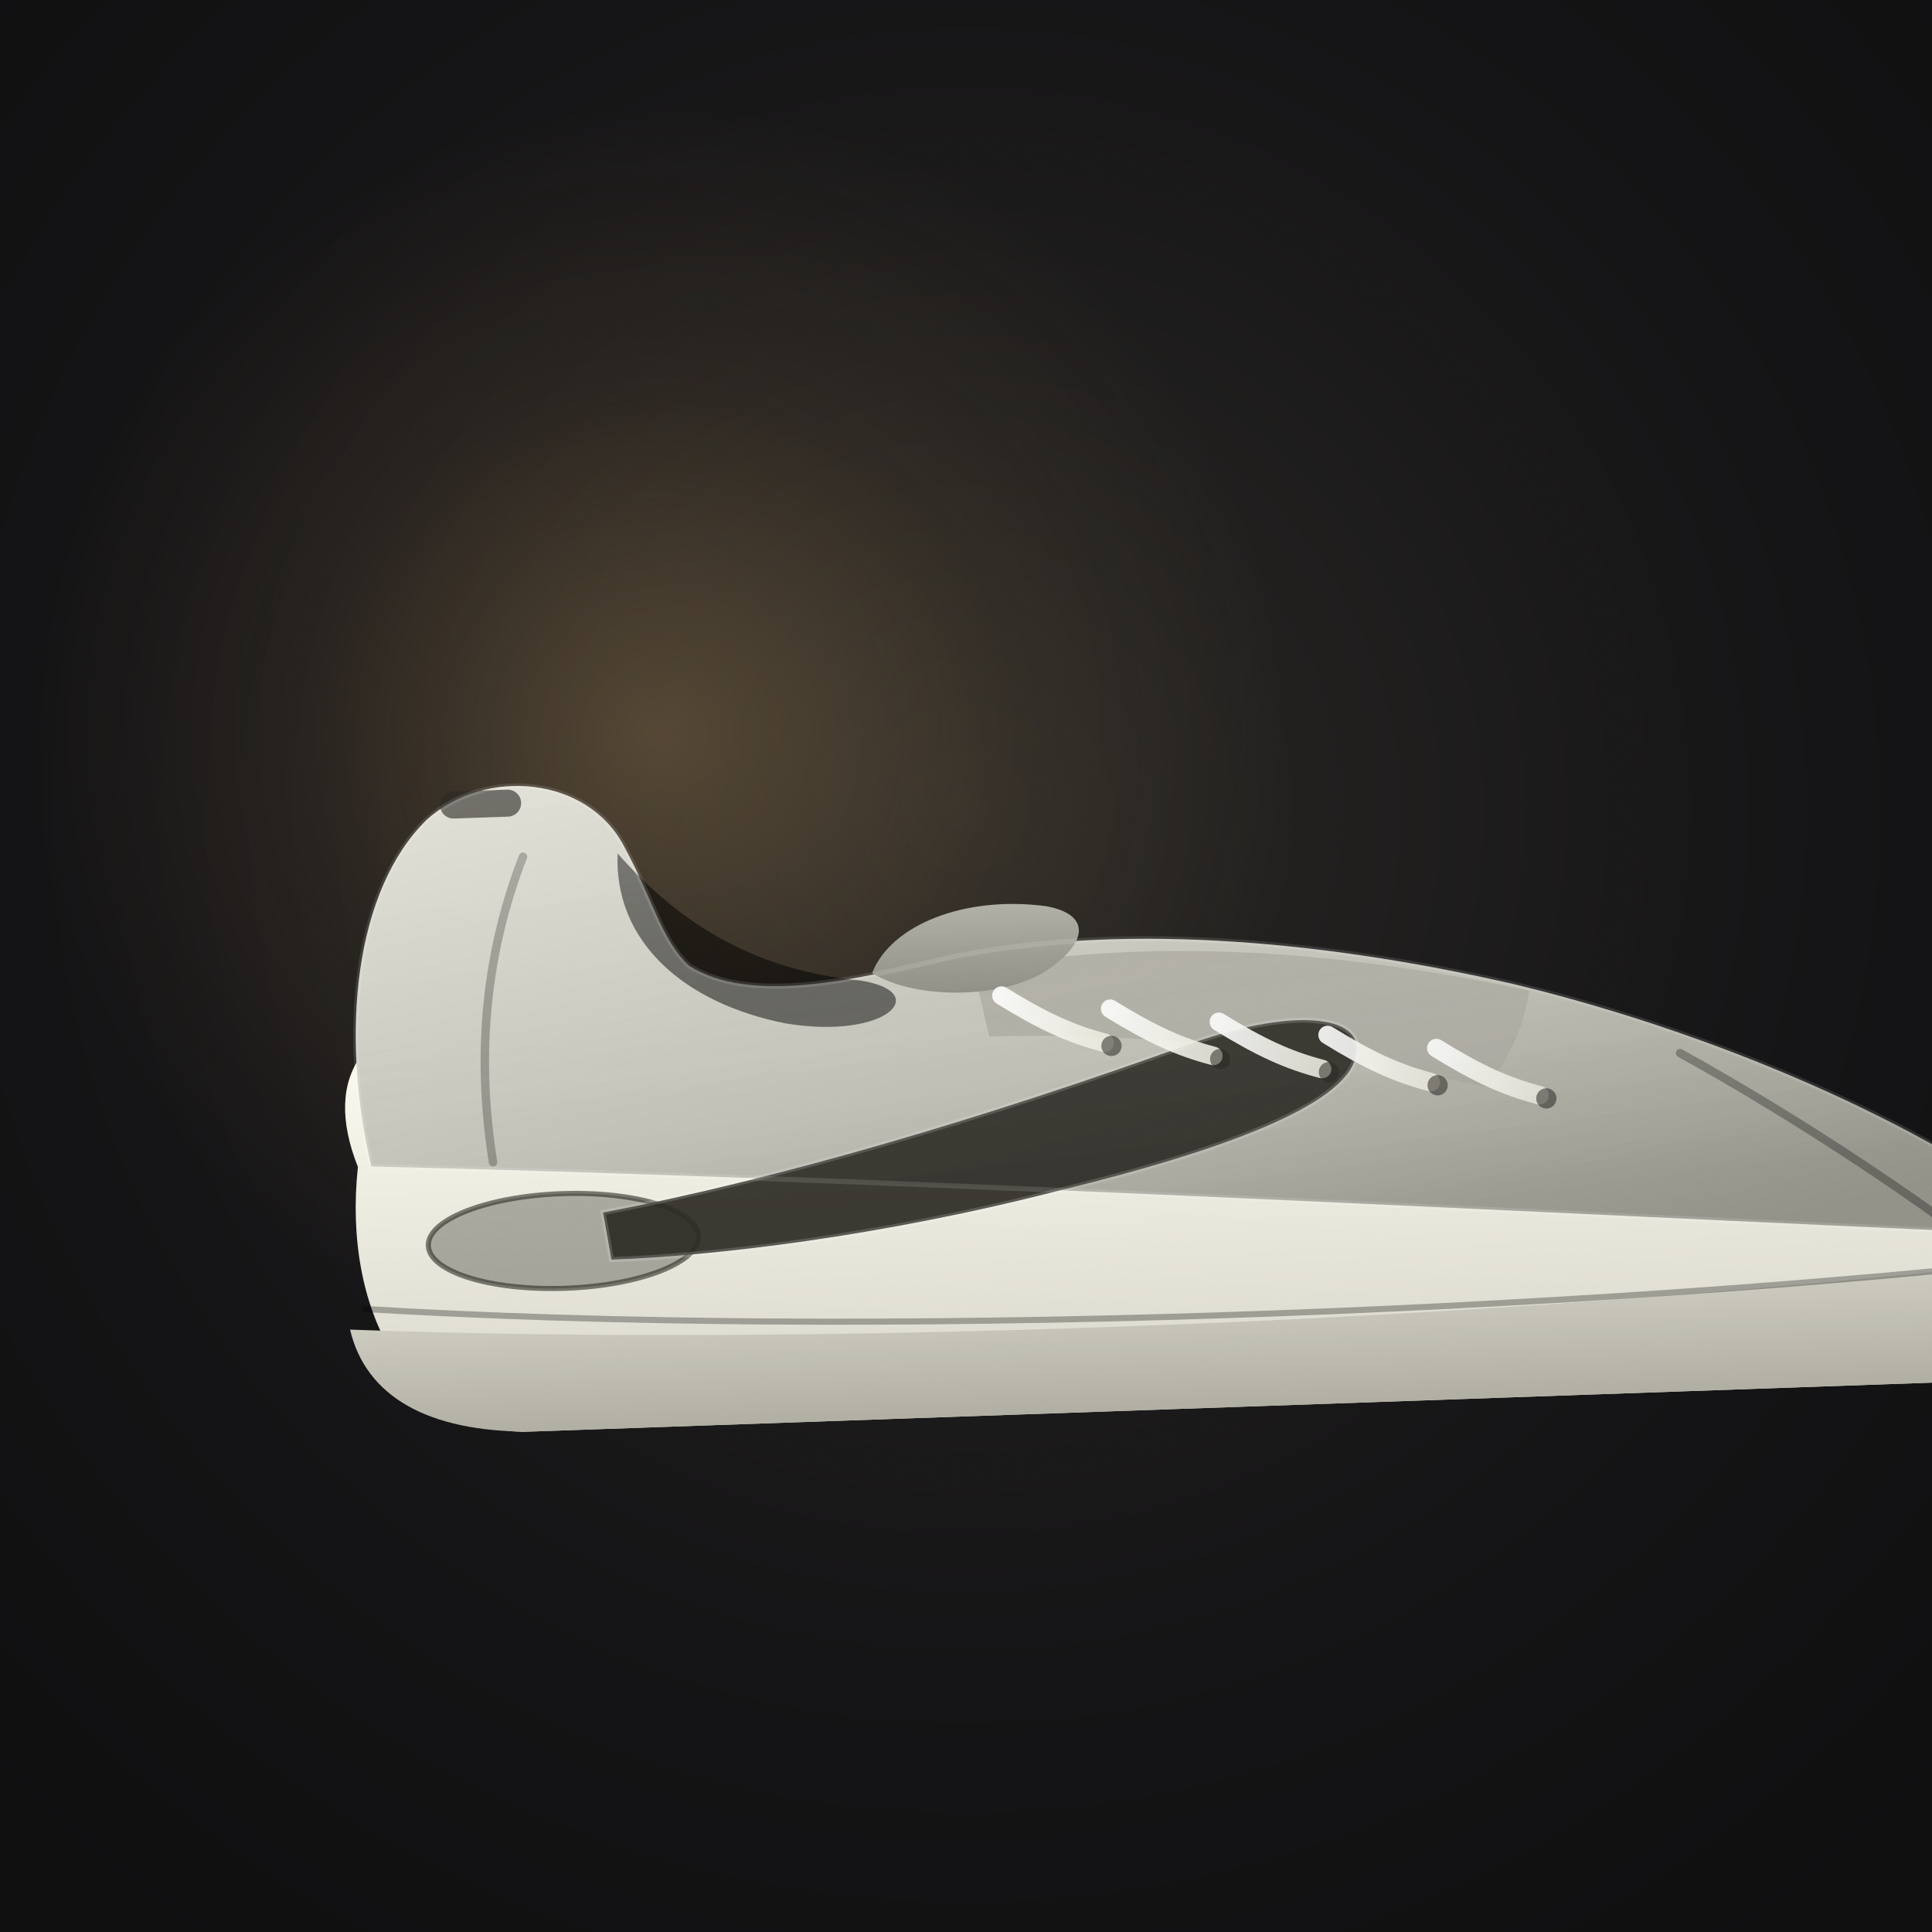
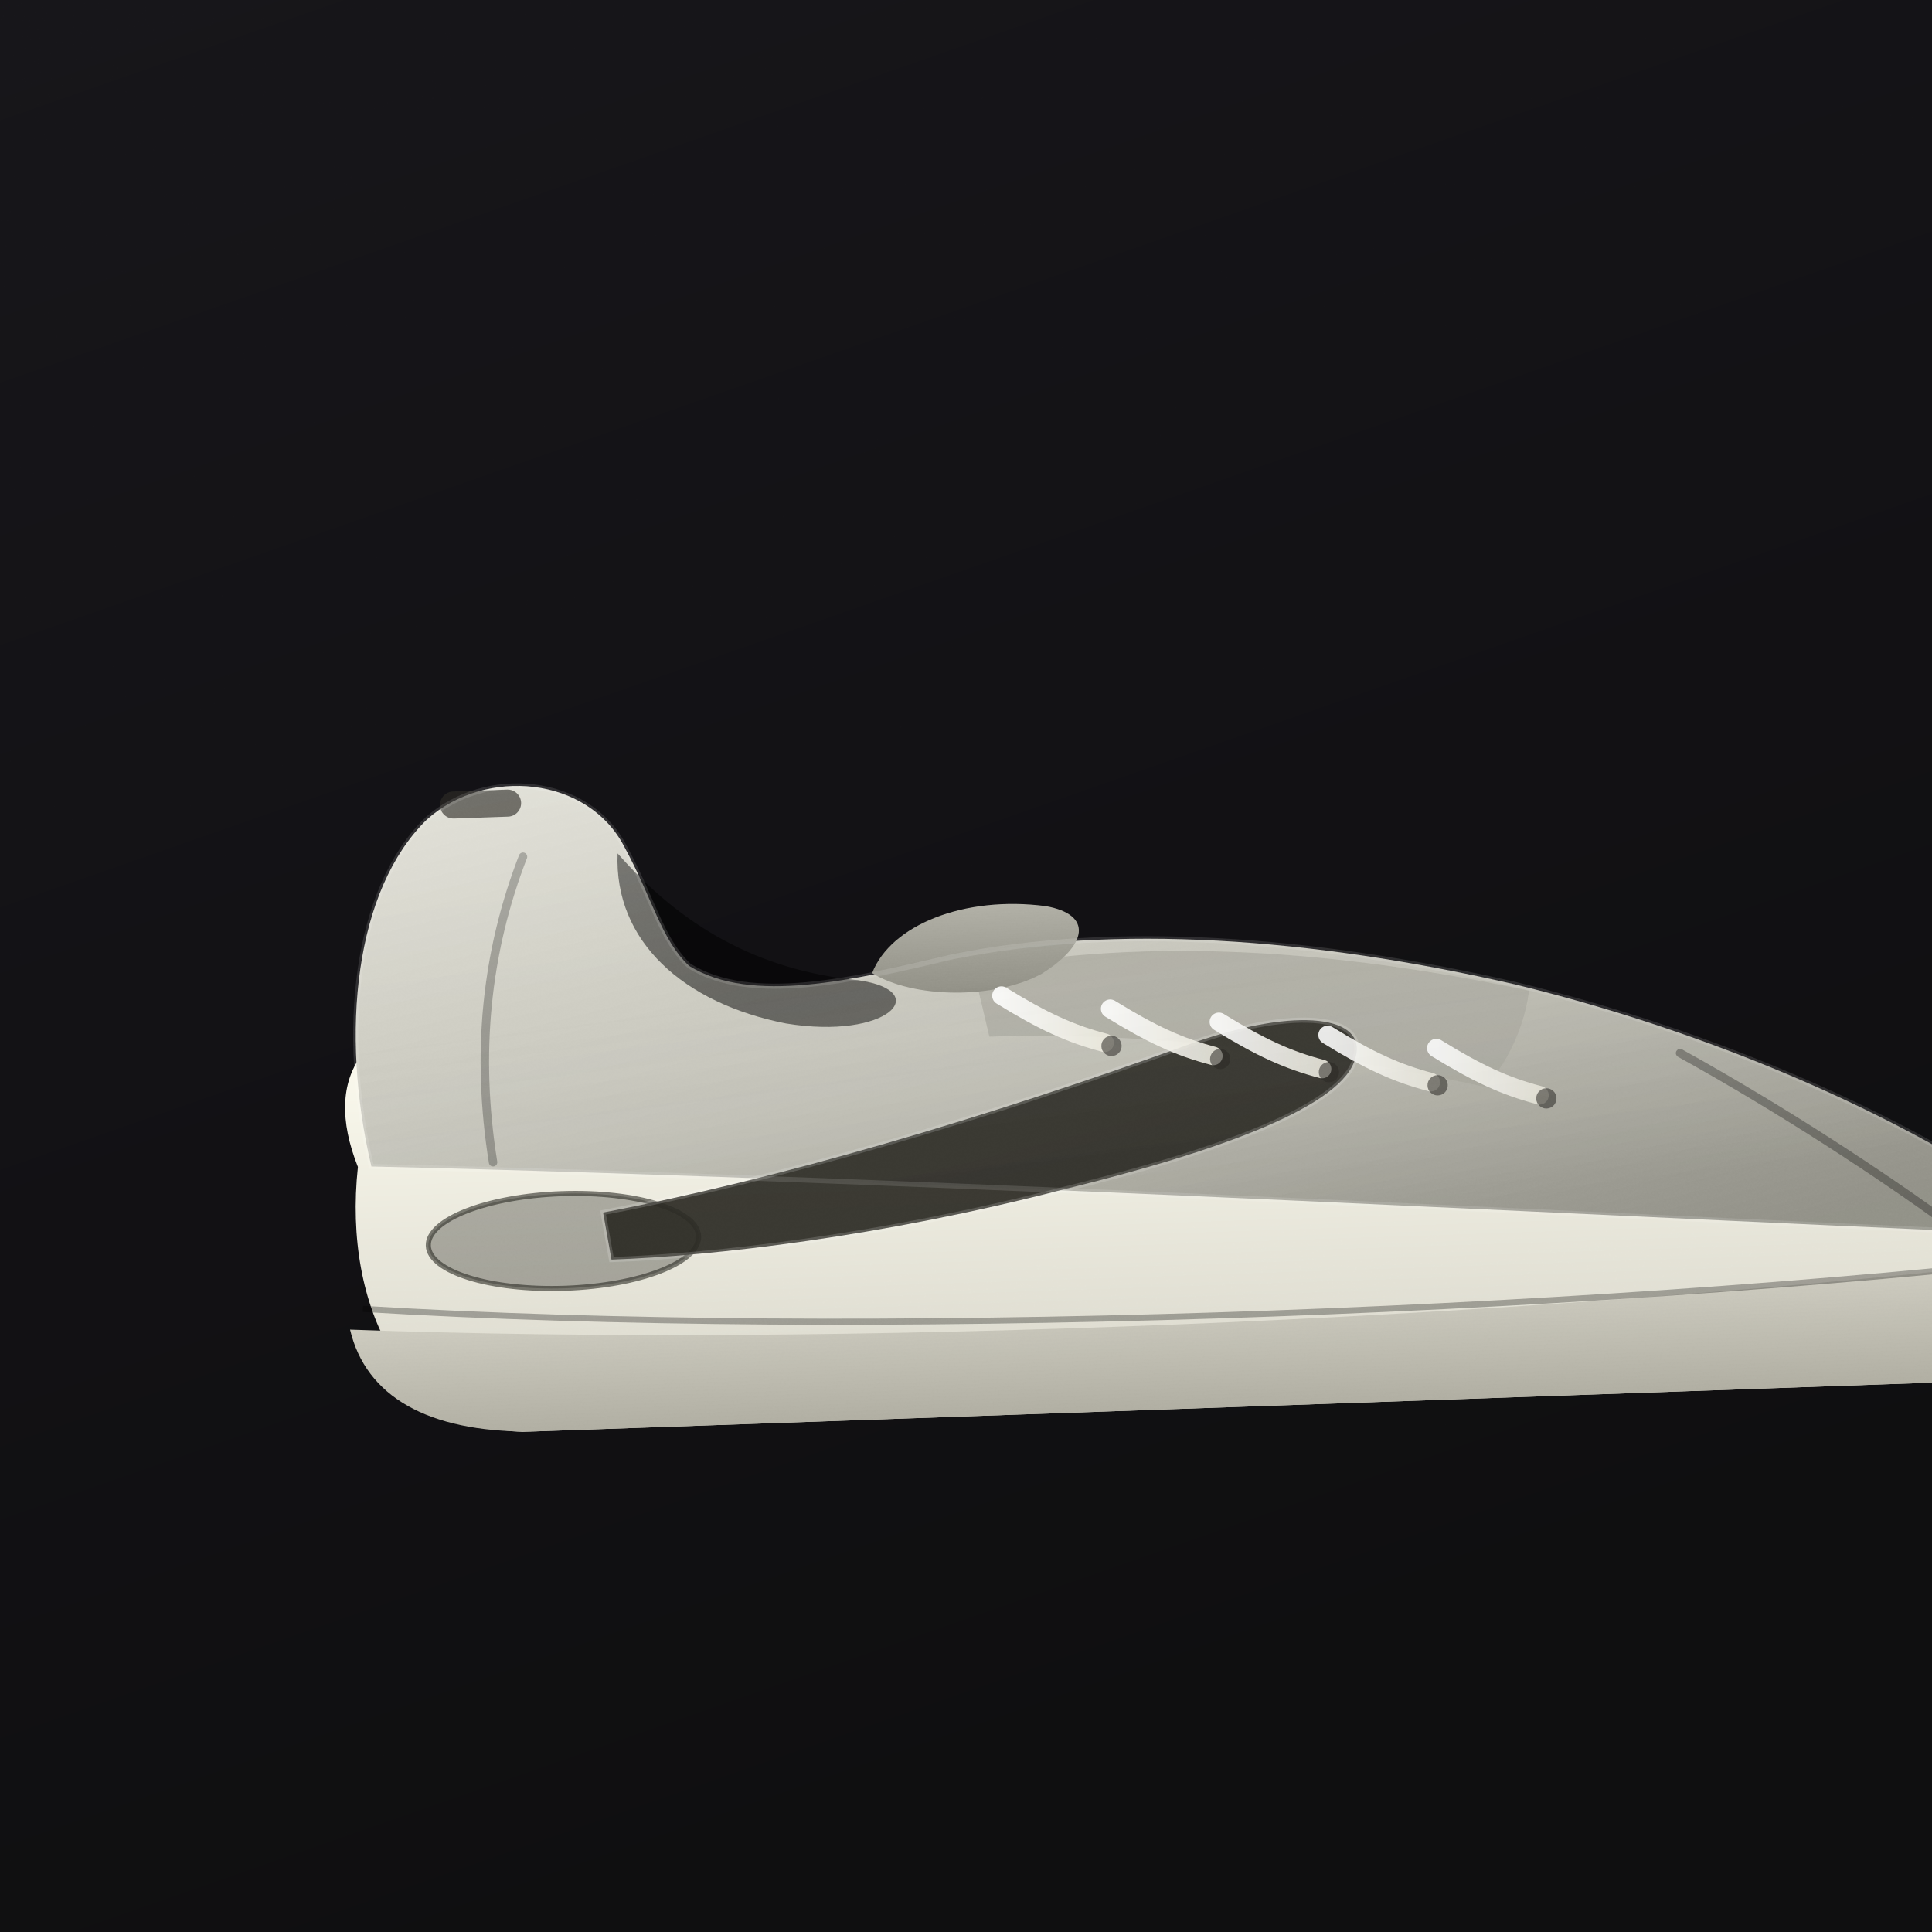
<svg xmlns="http://www.w3.org/2000/svg" viewBox="0 0 1000 1000" width="1000" height="1000" role="img">
  <defs>
-     <radialGradient id="bg" cx="0.5" cy="0.42" r="0.72">
-       <stop offset="0" stop-color="#2a2825" />
-       <stop offset="0.62" stop-color="#151416" />
+     <linearGradient id="bg" x1="0" y1="0" x2="0.35" y2="1">
+       <stop offset="0" stop-color="#17161a" />
+       <stop offset="0.6" stop-color="#121114" />
      <stop offset="1" stop-color="#0f0f10" />
-     </radialGradient>
-     <radialGradient id="bloom">
-       <stop offset="0" stop-color="#c9a063" stop-opacity="0.3" />
-       <stop offset="0.55" stop-color="#c9a063" stop-opacity="0.08" />
-       <stop offset="1" stop-color="#c9a063" stop-opacity="0" />
-     </radialGradient>
+     </linearGradient>
    <linearGradient id="upperGrad" x1="0.1" y1="0" x2="0.8" y2="1">
      <stop offset="0" stop-color="#dddcd2" />
      <stop offset="0.5" stop-color="#c3c2b8" />
      <stop offset="1" stop-color="#a1a096" />
    </linearGradient>
    <linearGradient id="midGrad" x1="0" y1="0" x2="0" y2="1">
      <stop offset="0" stop-color="#fffef2" />
      <stop offset="1" stop-color="#d8d6ca" />
    </linearGradient>
    <linearGradient id="soleGrad" x1="0" y1="0" x2="0" y2="1">
      <stop offset="0" stop-color="#d0cec2" />
      <stop offset="1" stop-color="#b0aea2" />
    </linearGradient>
    <linearGradient id="collarGrad" x1="0" y1="0" x2="0" y2="1">
      <stop offset="0" stop-color="#b1b0a6" />
      <stop offset="1" stop-color="#8f8e84" />
    </linearGradient>
    <linearGradient id="lace" x1="0" y1="0" x2="1" y2="0">
      <stop offset="0" stop-color="#fffffe" />
      <stop offset="1" stop-color="#eeece0" />
    </linearGradient>
    <linearGradient id="sheen" x1="0" y1="0" x2="0.3" y2="1">
      <stop offset="0" stop-color="#ffffff" stop-opacity="0.22" />
      <stop offset="0.45" stop-color="#ffffff" stop-opacity="0.02" />
      <stop offset="1" stop-color="#000000" stop-opacity="0.18" />
    </linearGradient>
-     <filter id="soft" x="-40%" y="-40%" width="180%" height="180%">
-       <feGaussianBlur stdDeviation="26" />
+     <filter id="contact" x="-30%" y="-200%" width="160%" height="500%">
+       <feGaussianBlur stdDeviation="11" />
    </filter>
    <filter id="grain">
      <feTurbulence type="fractalNoise" baseFrequency="0.9" numOctaves="3" seed="52" />
      <feColorMatrix type="saturate" values="0" />
    </filter>
  </defs>
  <rect width="1000" height="1000" fill="url(#bg)" />
-   <circle cx="340" cy="380" r="330" fill="url(#bloom)" />
-   <ellipse cx="508" cy="600" rx="262" ry="26" fill="#000" opacity="0.6" filter="url(#soft)" />
-   <ellipse cx="508" cy="594" rx="160" ry="16" fill="#c9a063" opacity="0.14" filter="url(#soft)" />
+   <ellipse cx="508" cy="598" rx="215" ry="13" fill="#000" opacity="0.5" filter="url(#contact)" />
  <g transform="translate(-260 -300) scale(1.75)">
    <g transform="">
      <g transform="rotate(-2 500 500)">
        <g transform="translate(150 250)">
          <path d="M104 258 C94 230, 108 214, 138 212 L470 242 C545 256, 596 280, 614 302 C618 322, 600 336, 570 338 L150 338 C116 336, 98 300, 104 258 Z" fill="url(#midGrad)" />
          <ellipse cx="164" cy="282" rx="40" ry="14" fill="#2b2a24" opacity="0.35" />
          <ellipse cx="164" cy="282" rx="40" ry="14" fill="none" stroke="#2b2a24" stroke-opacity="0.6" stroke-width="1.5" />
          <path d="M100 306 C104 326, 122 337, 152 338 L570 338 C600 336, 618 322, 614 302 C440 316, 240 316, 100 306 Z" fill="url(#soleGrad)" />
          <path d="M104 300 C250 314, 460 314, 614 302" fill="none" stroke="#000" stroke-opacity="0.3" stroke-width="1.8" />
          <path d="M108 258 C100 218, 106 176, 128 156 C146 141, 176 145, 186 166 C194 182, 196 194, 204 202 C222 214, 252 208, 282 202 C330 194, 388 200, 448 216 C512 234, 572 264, 610 296 C500 288, 280 268, 108 258 Z" fill="url(#upperGrad)" />
          <path d="M288 206 C340 198, 396 204, 452 218 C450 230, 444 240, 438 246 C384 232, 330 226, 292 226 Z" fill="#adaca2" opacity="0.85" />
          <path d="M176 274 C228 266, 290 250, 352 230 C384 220, 404 224, 400 236 C396 250, 360 262, 312 272 C258 284, 208 288, 178 288 Z" fill="#2b2a24" opacity="0.92" />
          <path d="M176 274 C228 266, 290 250, 352 230 C384 220, 404 224, 400 236 C396 250, 360 262, 312 272 C258 284, 208 288, 178 288 Z" fill="none" stroke="#fff" stroke-opacity="0.16" stroke-width="1.5" />
          <path d="M496 238 C526 256, 554 276, 572 290" fill="none" stroke="#000" stroke-opacity="0.3" stroke-width="2.5" stroke-linecap="round" />
          <path d="M156 168 C144 196, 140 226, 144 258" fill="none" stroke="#000" stroke-opacity="0.26" stroke-width="2.5" stroke-linecap="round" />
          <path d="M258 206 C264 192, 286 184, 310 188 C324 191, 322 200, 308 208 C294 215, 270 214, 258 206 Z" fill="url(#collarGrad)" />
          <path d="M184 168 C202 190, 224 204, 254 208 C276 212, 262 226, 232 220 C202 213, 182 194, 184 168 Z" fill="#000" fill-opacity="0.5" />
          <path d="M296 214 C308 222, 316 226, 326 229" stroke="url(#lace)" stroke-width="5.5" stroke-linecap="round" fill="none" opacity="0.9" />
          <circle cx="328" cy="230" r="3" fill="#24231f" opacity="0.55" />
          <path d="M328 219 C340 227, 348 231, 358 234" stroke="url(#lace)" stroke-width="5.5" stroke-linecap="round" fill="none" opacity="0.9" />
          <circle cx="360" cy="235" r="3" fill="#24231f" opacity="0.55" />
          <path d="M360 224 C372 232, 380 236, 390 239" stroke="url(#lace)" stroke-width="5.5" stroke-linecap="round" fill="none" opacity="0.9" />
          <circle cx="392" cy="240" r="3" fill="#24231f" opacity="0.55" />
          <path d="M392 229 C404 237, 412 241, 422 244" stroke="url(#lace)" stroke-width="5.5" stroke-linecap="round" fill="none" opacity="0.9" />
          <circle cx="424" cy="245" r="3" fill="#24231f" opacity="0.55" />
          <path d="M424 234 C436 242, 444 246, 454 249" stroke="url(#lace)" stroke-width="5.5" stroke-linecap="round" fill="none" opacity="0.9" />
          <circle cx="456" cy="250" r="3" fill="#24231f" opacity="0.55" />
          <rect x="132" y="148" width="24" height="8" rx="4" fill="#2b2a24" opacity="0.7" />
          <path d="M108 258 C100 218, 106 176, 128 156 C146 141, 176 145, 186 166 C194 182, 196 194, 204 202 C222 214, 252 208, 282 202 C330 194, 388 200, 448 216 C512 234, 572 264, 610 296 C500 288, 280 268, 108 258 Z" fill="url(#sheen)" opacity="0.5" />
          <path d="M108 258 C100 218, 106 176, 128 156 C146 141, 176 145, 186 166 C194 182, 196 194, 204 202 C222 214, 252 208, 282 202 C330 194, 388 200, 448 216 C512 234, 572 264, 610 296 C500 288, 280 268, 108 258 Z" fill="none" stroke="#fff" stroke-opacity="0.12" stroke-width="1.5" />
        </g>
      </g>
    </g>
  </g>
  <rect width="1000" height="1000" filter="url(#grain)" opacity="0.045" style="mix-blend-mode:overlay" />
</svg>
